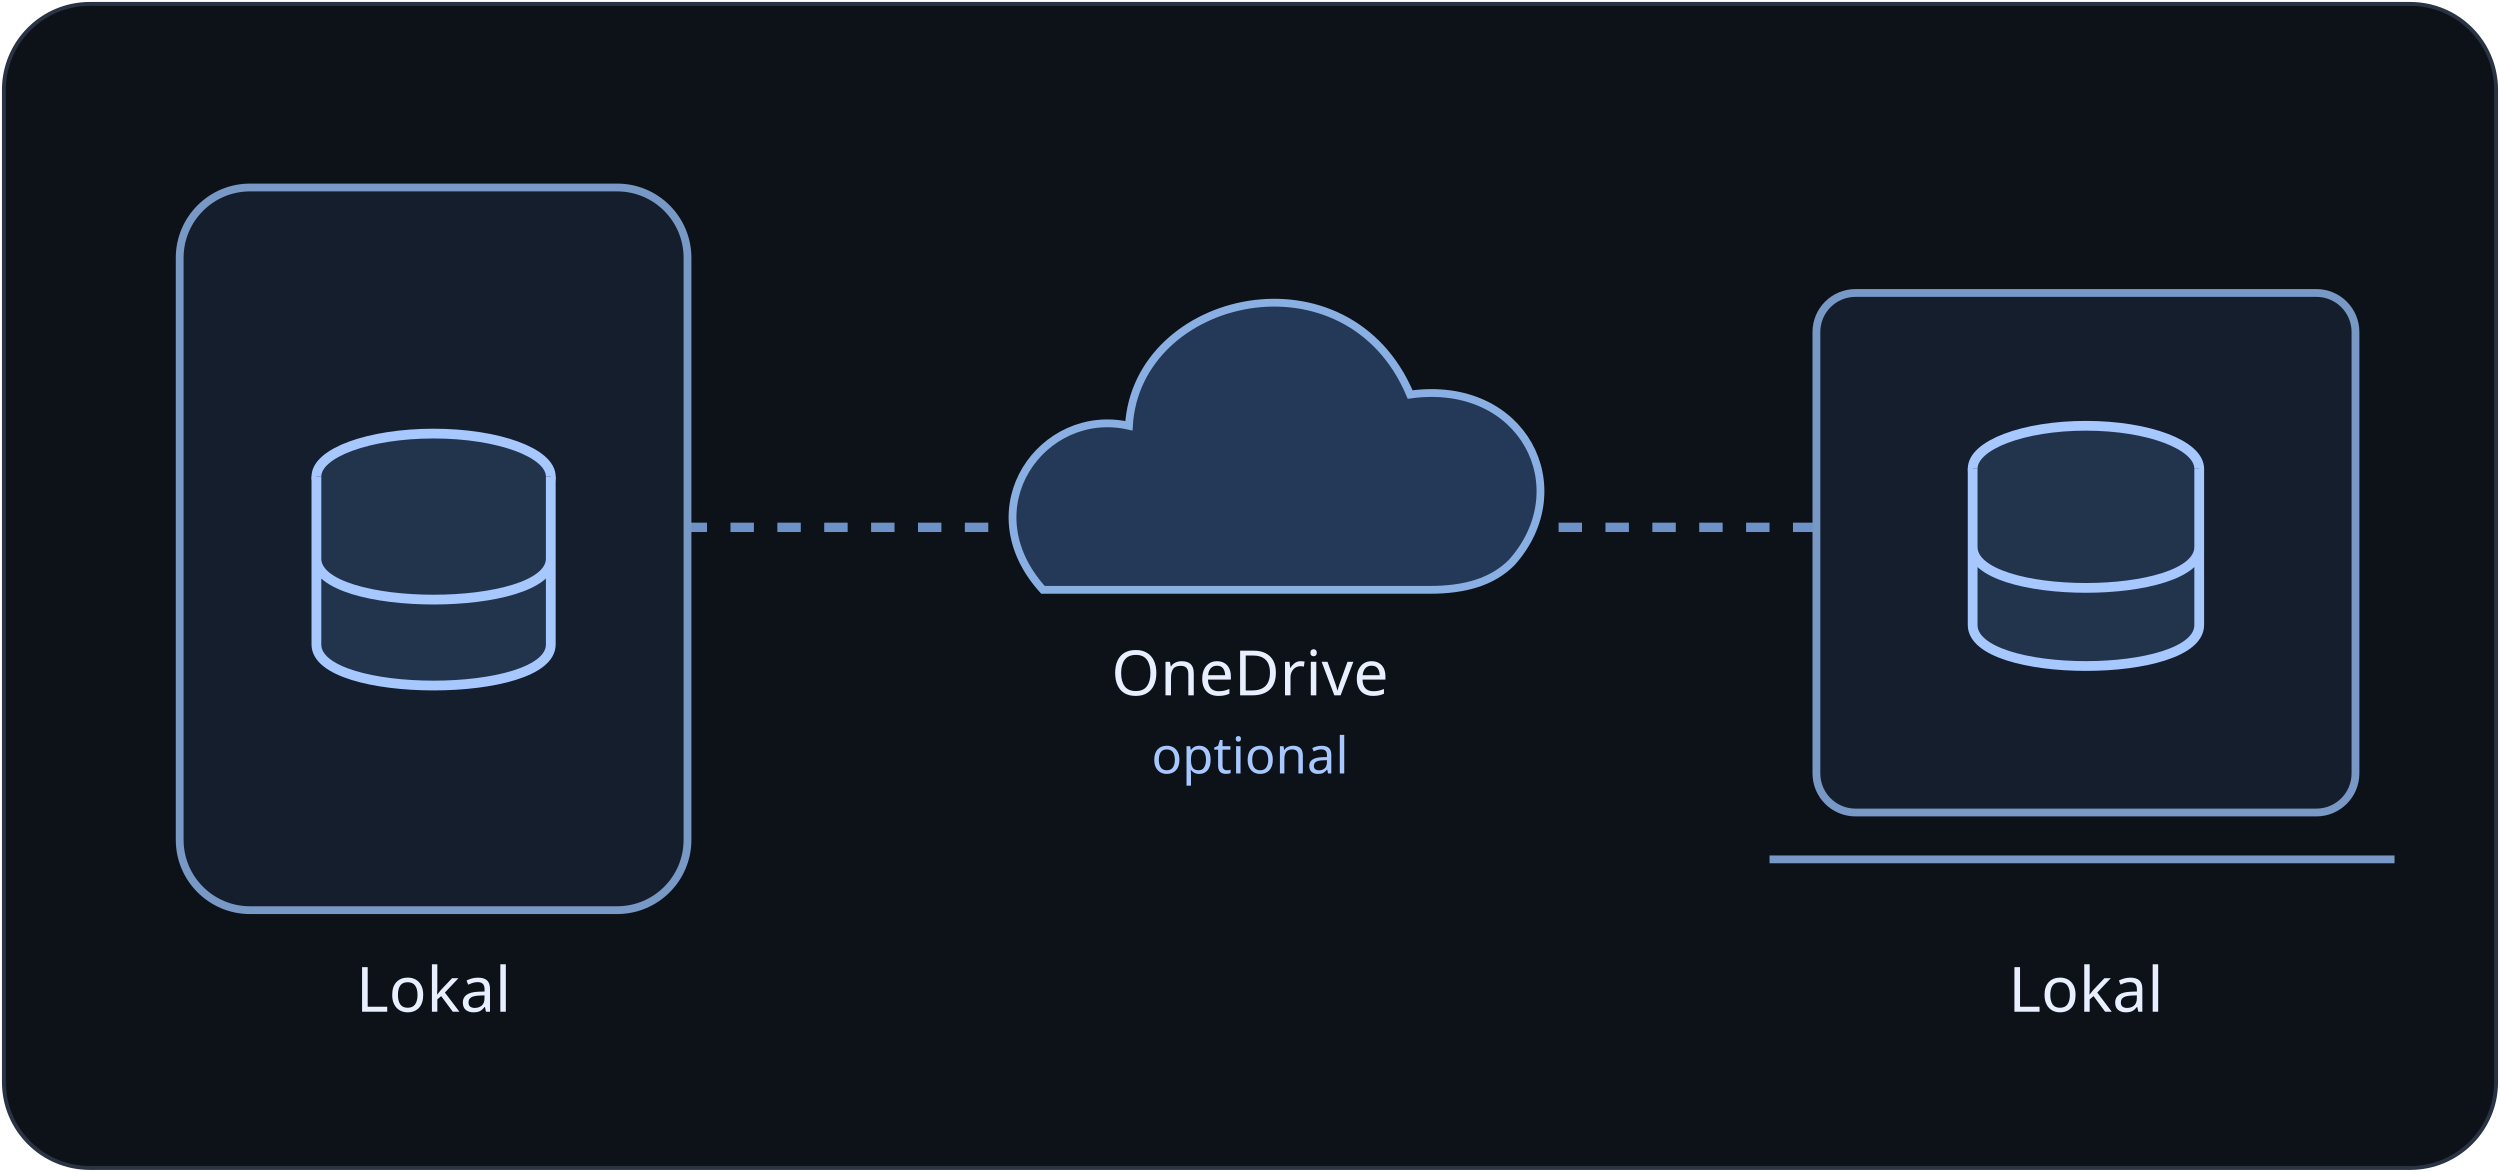
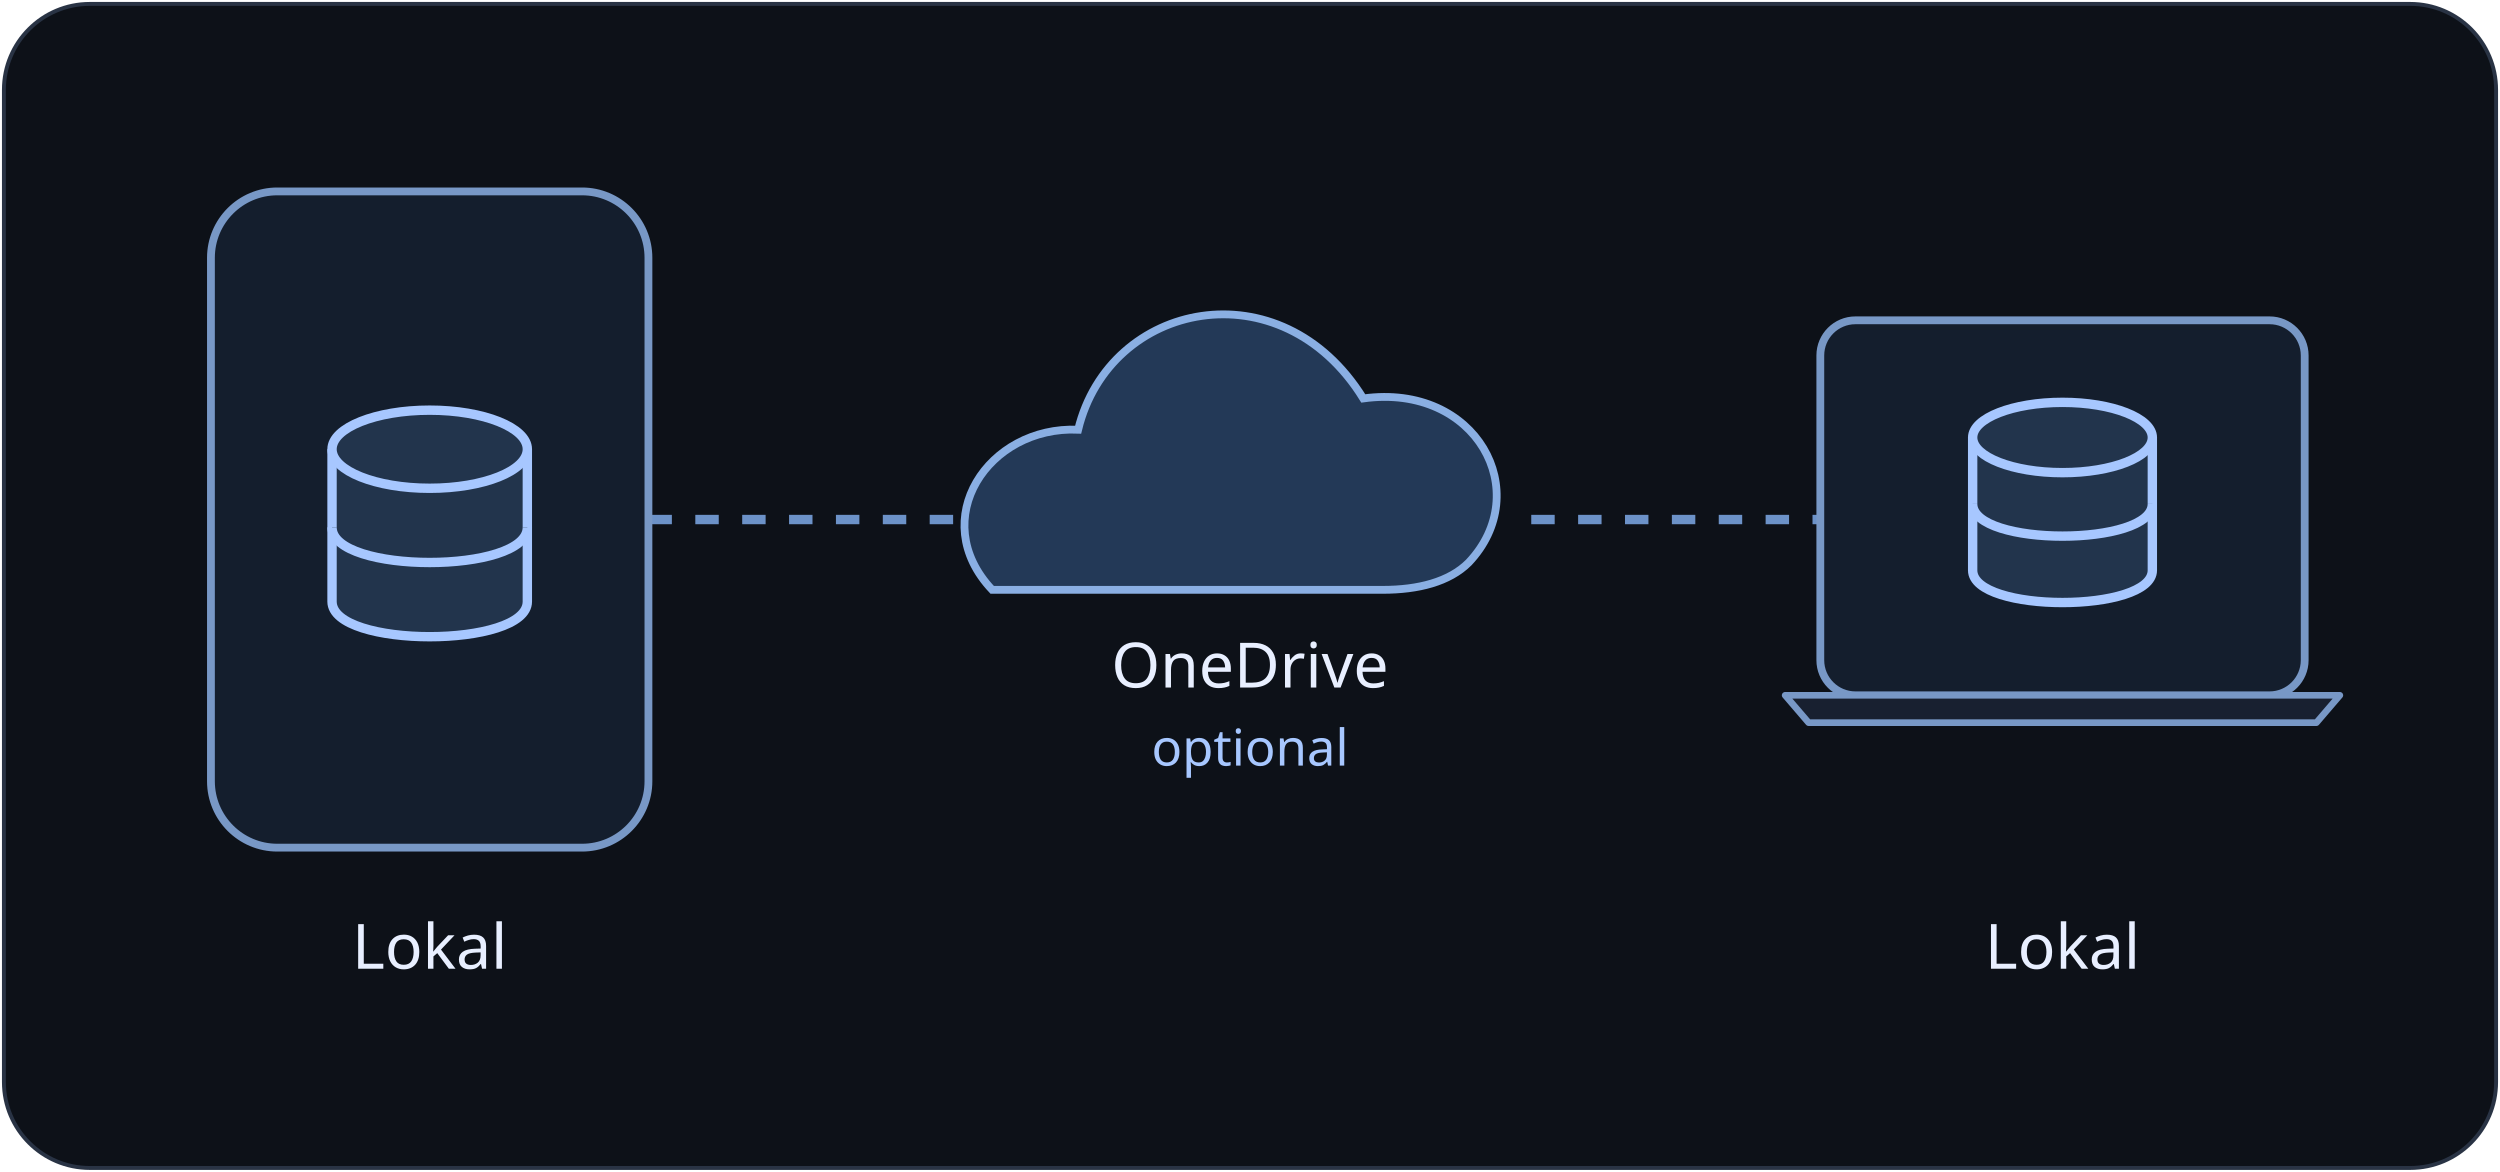
<svg xmlns="http://www.w3.org/2000/svg" viewBox="0 0 640 300" width="640" height="300" fill="none">
  <rect x="1" y="1" width="638" height="298" rx="22" fill="#0d1118" stroke="#293344" />
  <g stroke="#6c92c8" stroke-width="2.4" stroke-dasharray="6 6">
-     <path d="M175 135H265M375 135H465" />
+     <path d="M166 133H248M392 133H466" />
  </g>
-   <g fill="#141e2d" stroke="#7898c6" stroke-width="2">
-     <rect x="46" y="48" width="130" height="185" rx="18" />
-     <rect x="465" y="75" width="138" height="133" rx="10" />
-     <path d="M453 220h160" />
+   <rect x="54" y="49" width="112" height="168" rx="17" fill="#141e2d" stroke="#7898c6" stroke-width="2" />
+   <g stroke="#a7c7ff" stroke-width="2.4" fill="#22344c">
+     <path d="M85 115v39c0 12 50 12 50 0v-39" />
+     <ellipse cx="110" cy="115" rx="25" ry="10" />
+     <path d="M85 135c0 12 50 12 50 0" />
  </g>
-   <g stroke="#a7c7ff" stroke-width="2.5" fill="#22344c">
-     <ellipse cx="111" cy="122" rx="30" ry="11" />
-     <path d="M81 122v43c0 14 60 14 60 0v-43M81 143c0 14 60 14 60 0" />
-     <ellipse cx="534" cy="120" rx="29" ry="11" />
-     <path d="M505 120v40c0 14 58 14 58 0v-40M505 140c0 14 58 14 58 0" />
+   <path d="M254 151c-17-18-1-42 22-41 8-33 52-42 73-8 29-4 44 24 27 42-5 5-13 7-22 7Z" fill="#233957" stroke="#8aafe3" stroke-width="2" />
+   <g transform="translate(466 82)" stroke-linejoin="round">
+     <rect width="124" height="96" rx="9" fill="#141e2d" stroke="#7898c6" stroke-width="2" />
+     <path d="M-9 96H133L127 103H-3Z" fill="#182030" stroke="#7898c6" stroke-width="1.7" />
+     <g stroke="#a7c7ff" stroke-width="2.4" fill="#22344c">
+       <path d="M39 30v34c0 11 46 11 46 0V30" />
+       <ellipse cx="62" cy="30" rx="23" ry="9" />
+       <path d="M39 47c0 11 46 11 46 0" />
+     </g>
  </g>
-   <path d="M267 151c-19-21 0-47 22-42 2-34 56-46 72-8 29-4 43 24 26 43-5 5-12 7-21 7Z" fill="#233957" stroke="#8aafe3" stroke-width="2" />
  <g font-family="system-ui,sans-serif" text-anchor="middle" fill="#e8efff" font-size="16">
-     <text x="320" y="178">OneDrive</text>
-     <text x="320" y="198" fill="#a7c7ff" font-size="13">optional</text>
-     <text x="111" y="259">Lokal</text>
-     <text x="534" y="259">Lokal</text>
+     <text x="320" y="176">OneDrive</text>
+     <text x="320" y="196" fill="#a7c7ff" font-size="13">optional</text>
+     <text x="110" y="248">Lokal</text>
+     <text x="528" y="248">Lokal</text>
  </g>
</svg>
